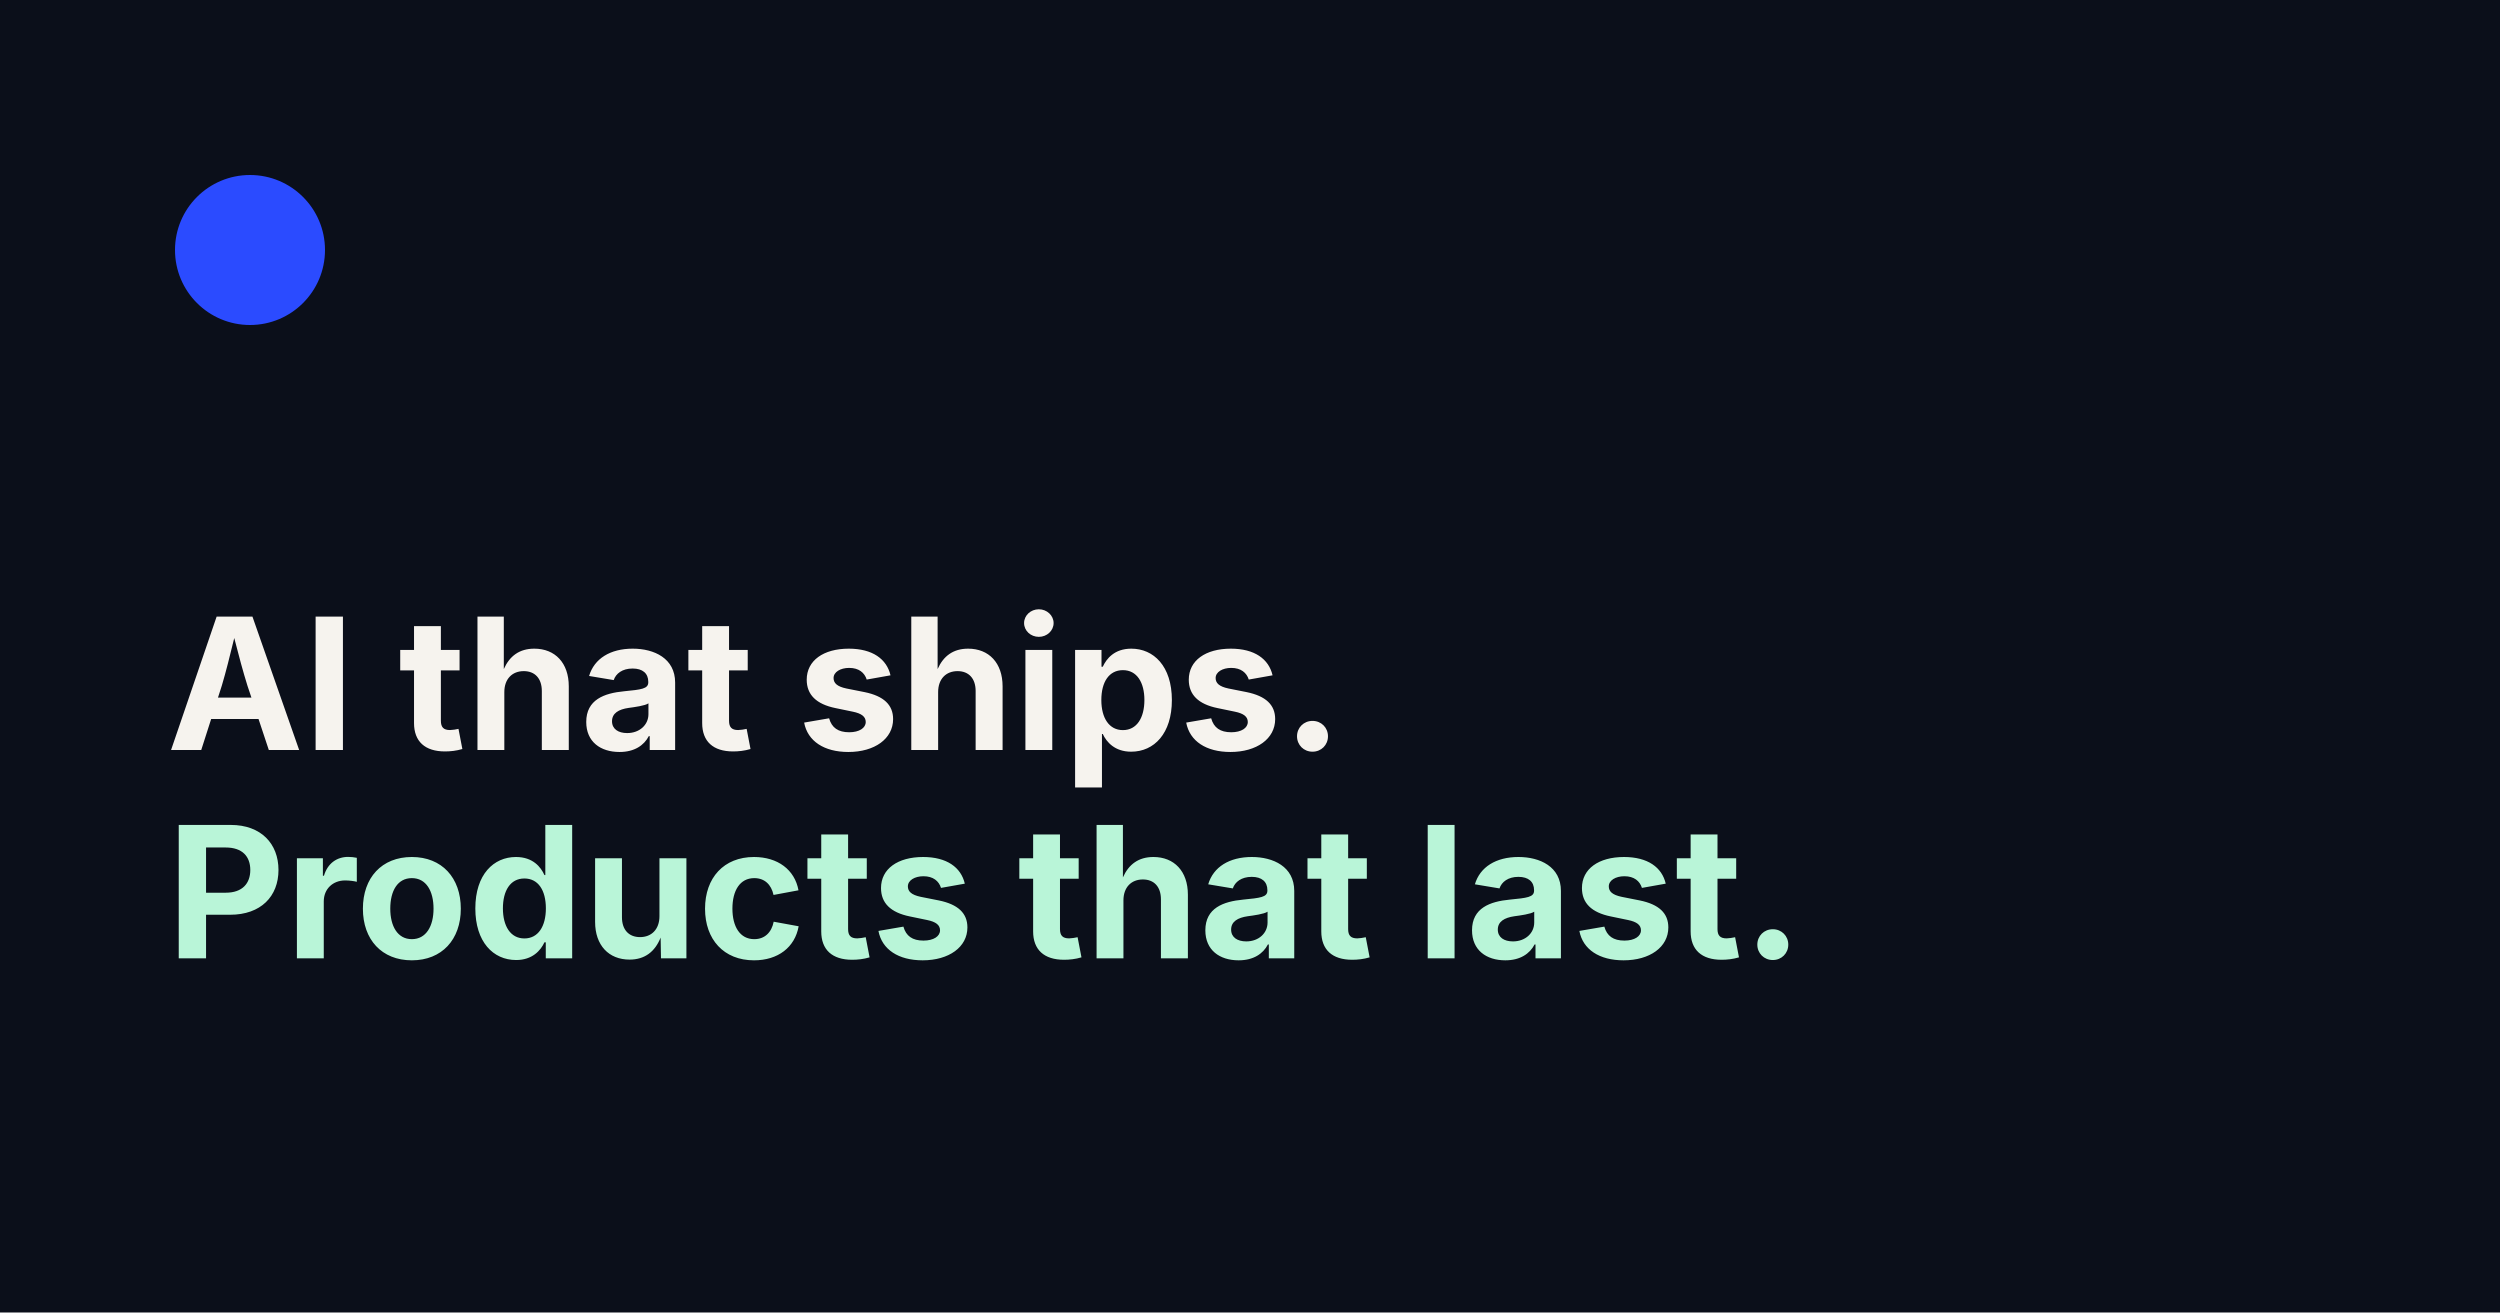
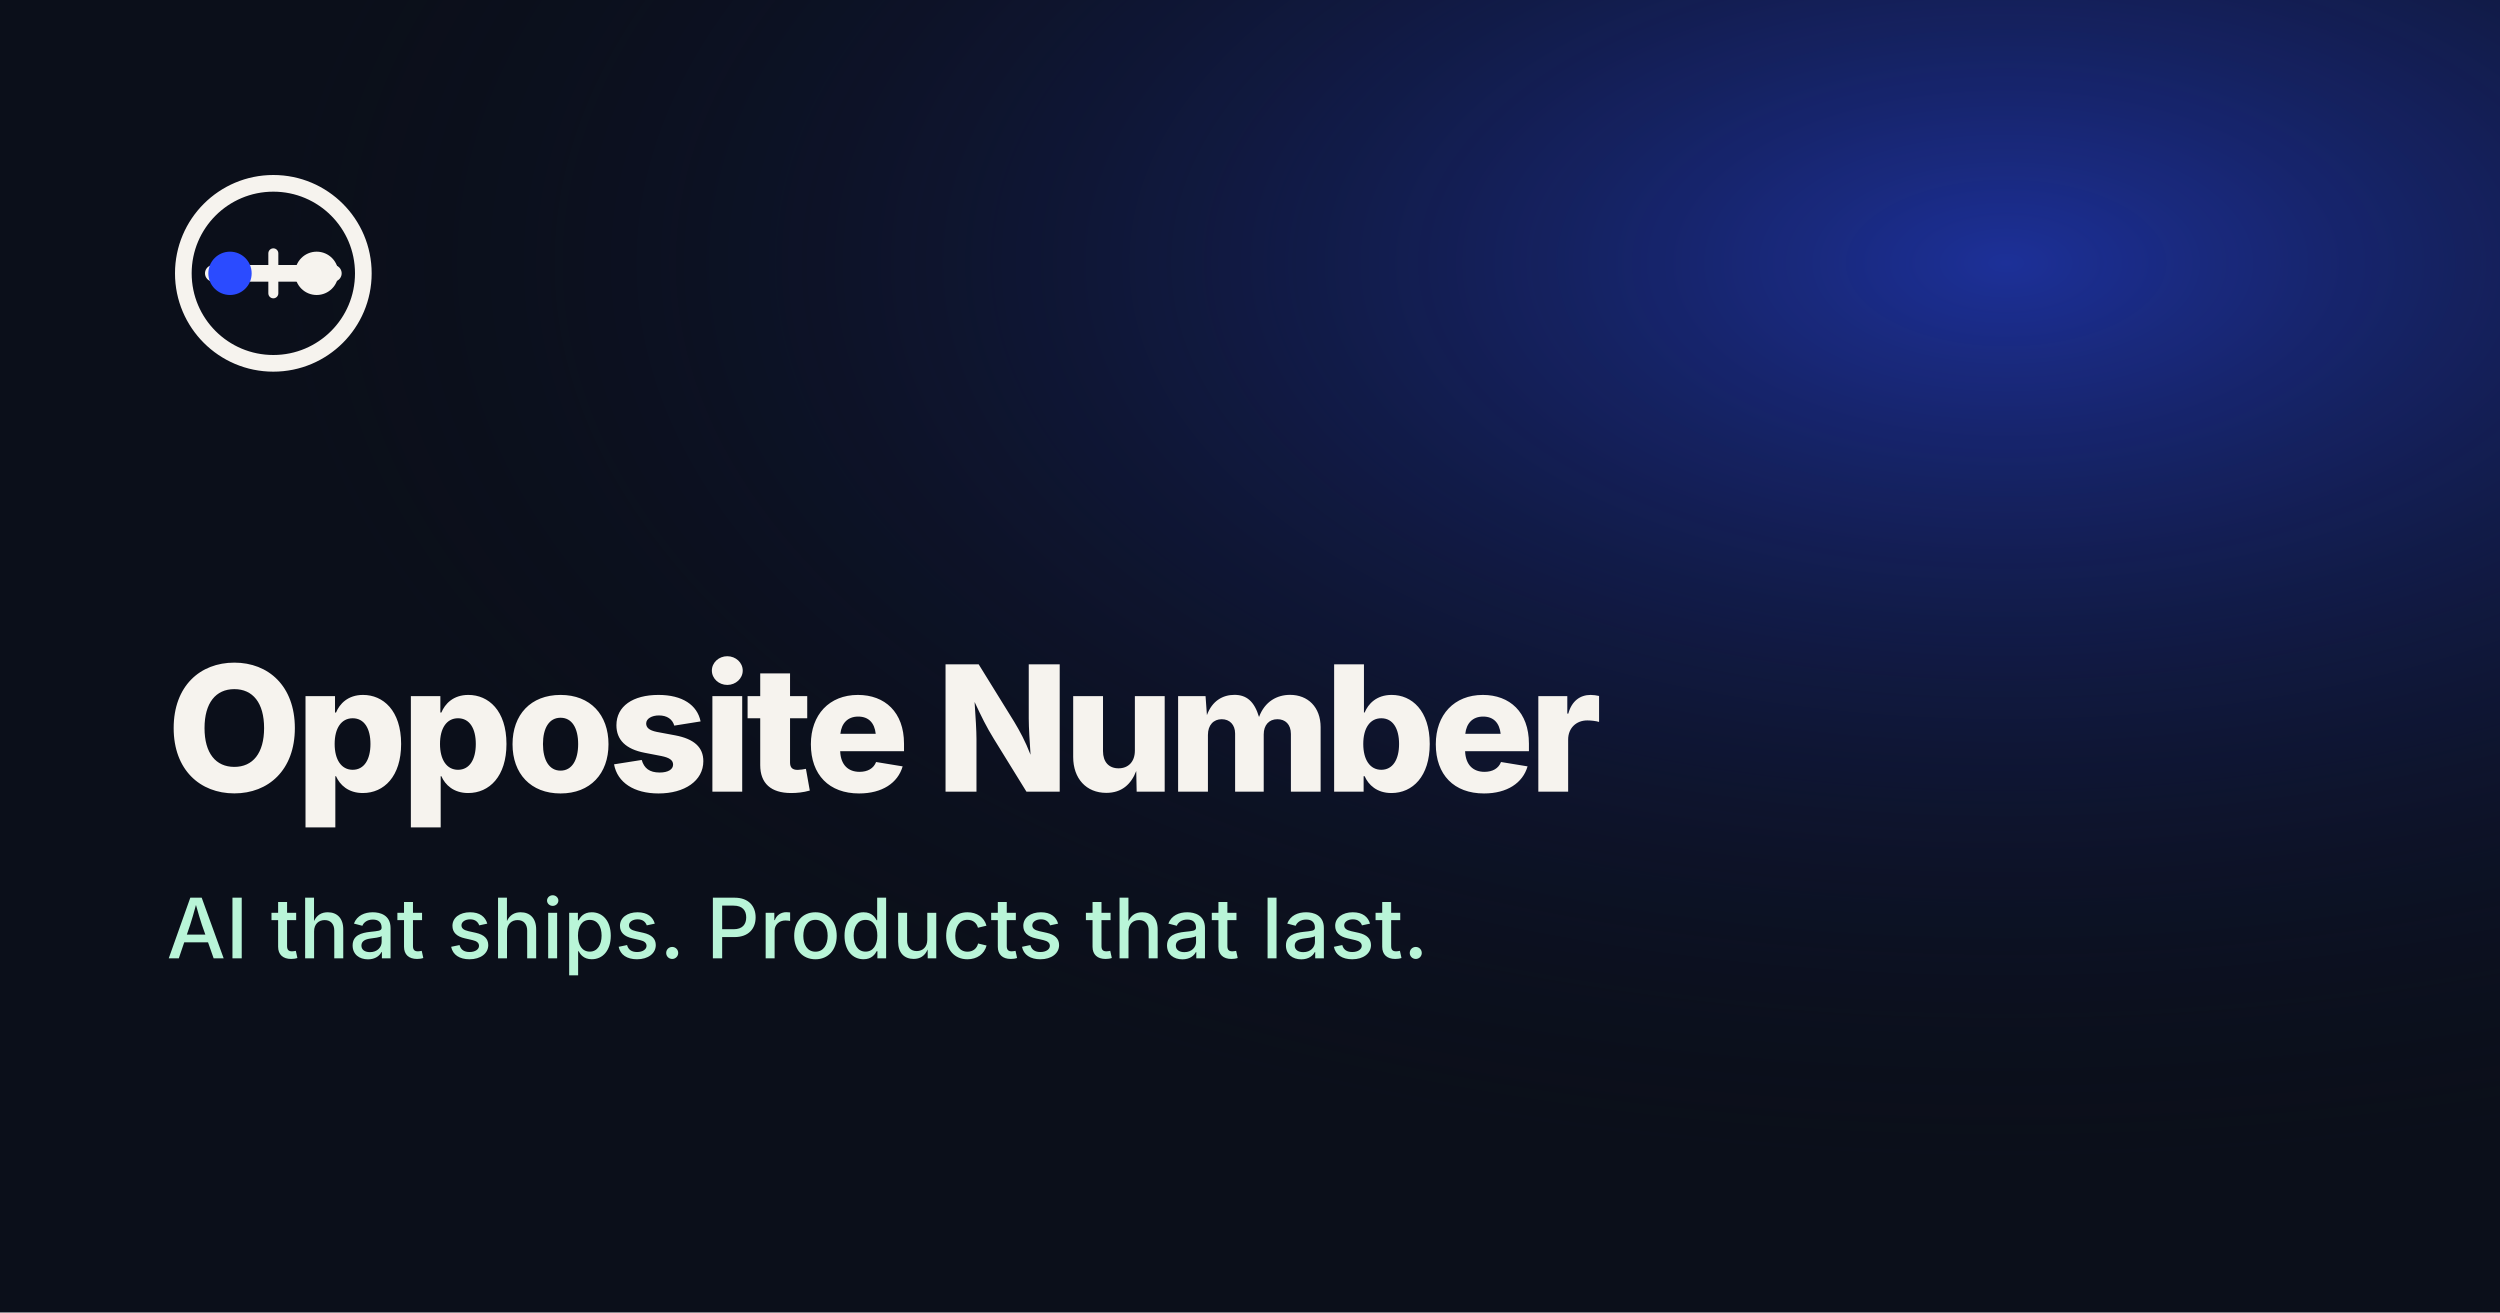
<svg xmlns="http://www.w3.org/2000/svg" width="1200" height="630" viewBox="0 0 1200 630">
+   <defs>
+     <radialGradient id="g" cx="80%" cy="20%" r="70%">
+       <stop offset="0" stop-color="#2b4bff" stop-opacity=".55" />
+       <stop offset="1" stop-color="#0b0f1a" stop-opacity="0" />
+     </radialGradient>
+   </defs>
  <rect width="1200" height="630" fill="#0b0f1a" />
-   <circle cx="120" cy="120" r="36" fill="#2b4bff" />
-   <text x="80" y="360" font-family="Inter, system-ui, sans-serif" font-size="88" font-weight="700" fill="#f6f3ee">AI that ships.</text>
-   <text x="80" y="460" font-family="Inter, system-ui, sans-serif" font-size="88" font-weight="700" fill="#b9f5d8">Products that last.</text>
+   <rect width="1200" height="630" fill="url(#g)" />
+   <g transform="translate(80 80) scale(1.6)">
+     <circle cx="32" cy="32" r="27" stroke="#f6f3ee" stroke-width="5" fill="none" />
+     <path d="M14 32h36" stroke="#f6f3ee" stroke-width="5" stroke-linecap="round" />
+     <circle cx="19" cy="32" r="6.5" fill="#2b4bff" />
+     <circle cx="45" cy="32" r="6.5" fill="#f6f3ee" />
+     <path d="M32 26v12" stroke="#f6f3ee" stroke-width="3" stroke-linecap="round" />
+   </g>
+   <text x="80" y="380" font-family="Inter, system-ui, sans-serif" font-size="84" font-weight="800" letter-spacing="-3" fill="#f6f3ee">Opposite Number</text>
+   <text x="80" y="460" font-family="Inter, system-ui, sans-serif" font-size="40" font-weight="500" fill="#b9f5d8">AI that ships. Products that last.</text>
</svg>
